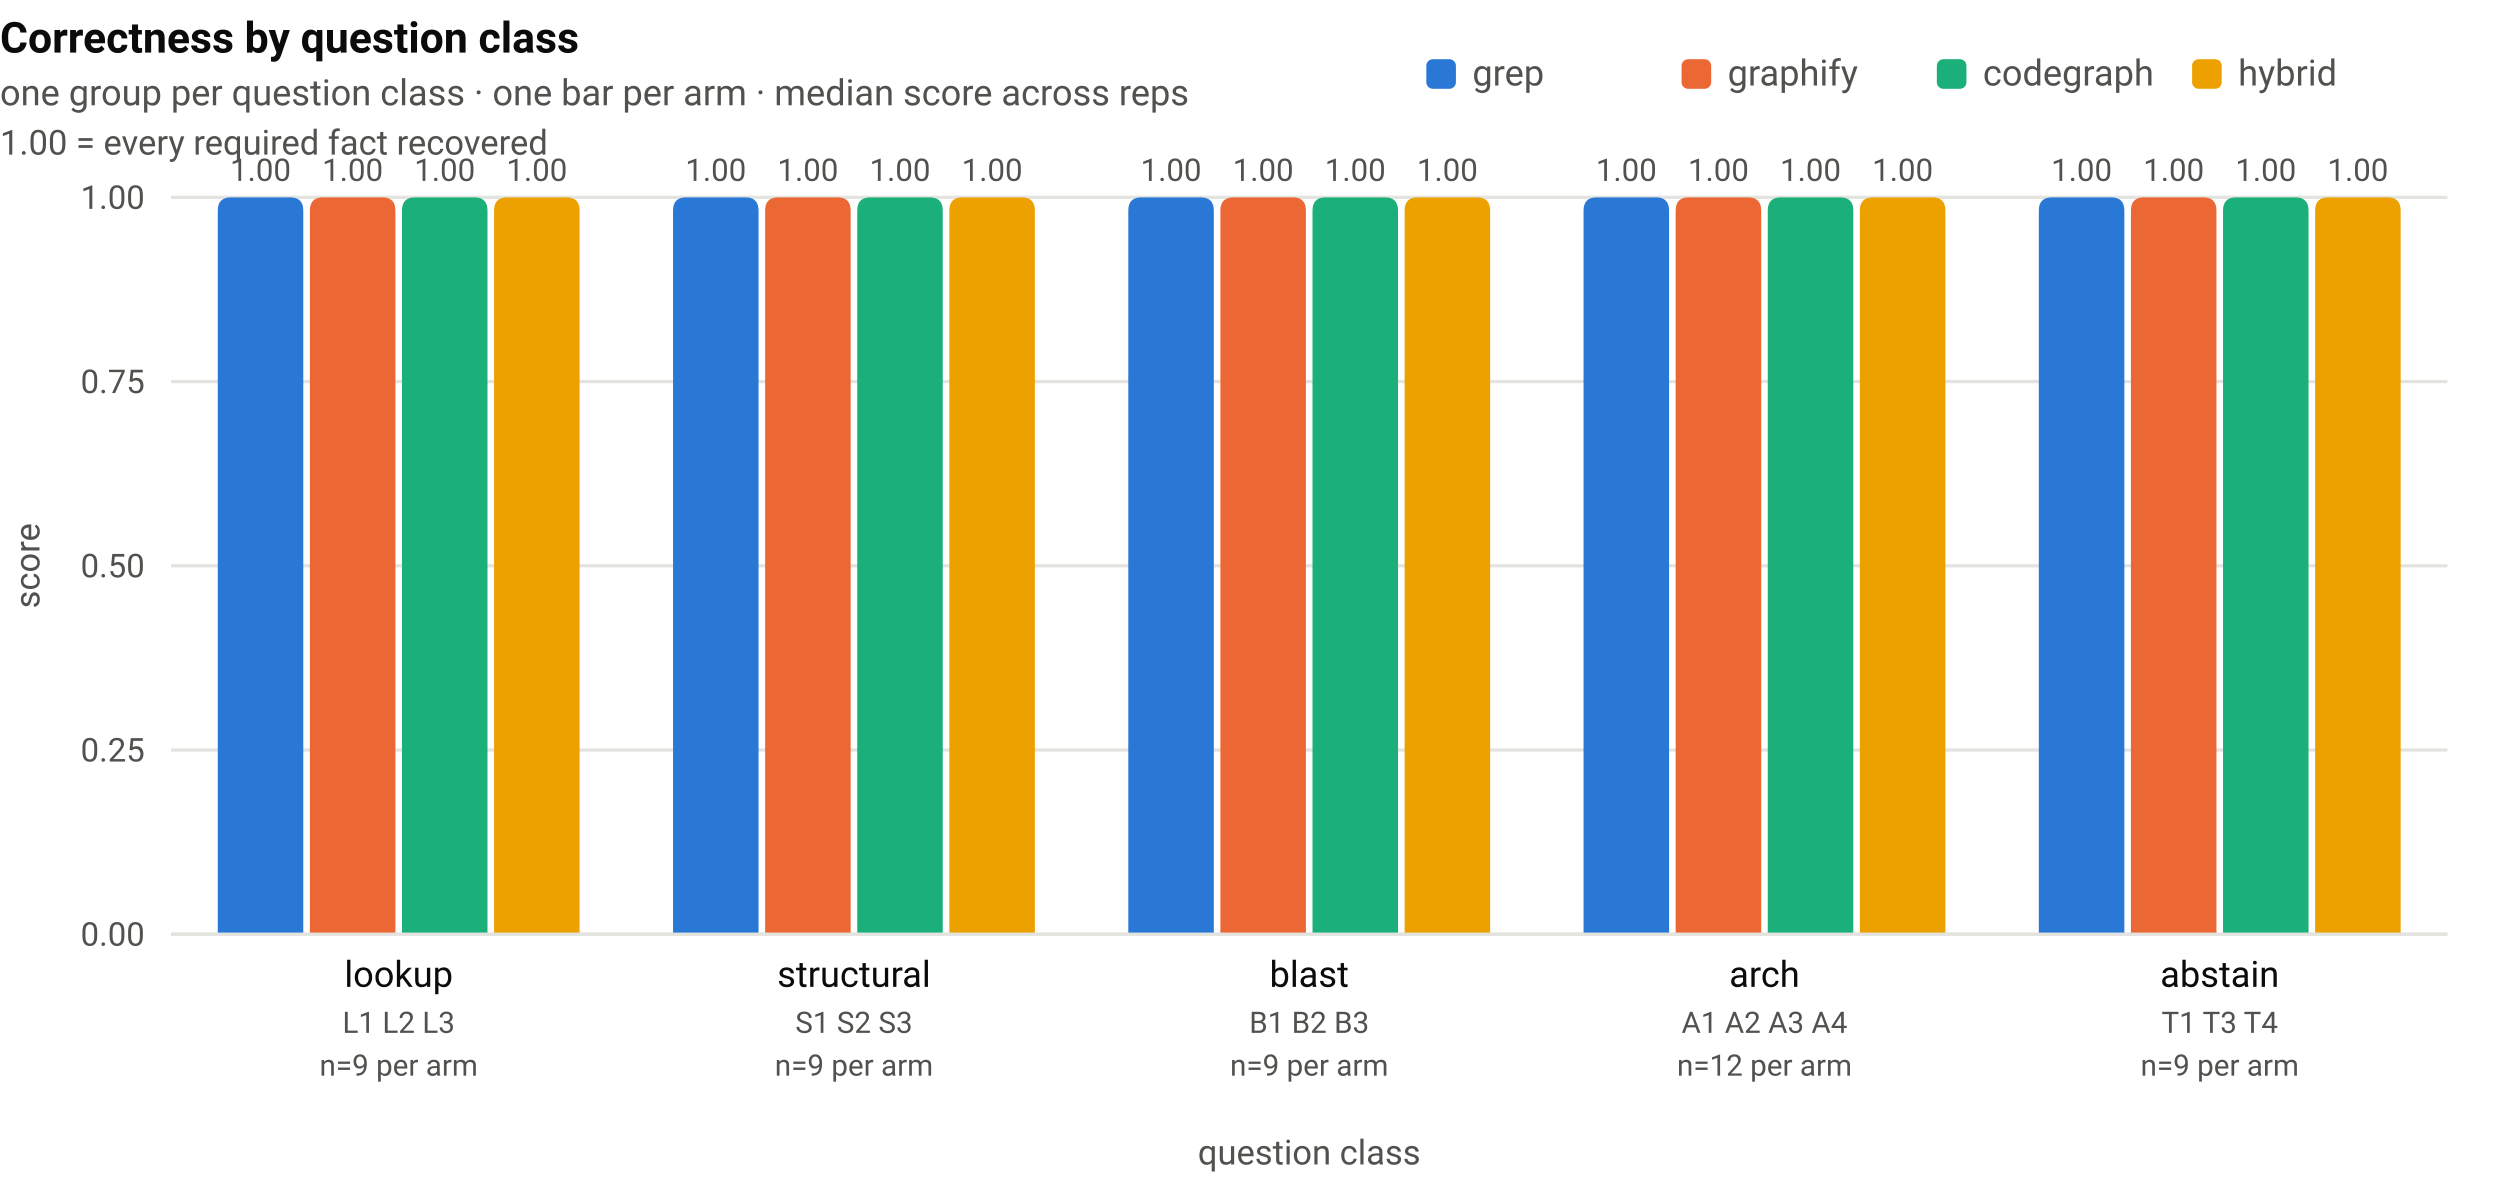
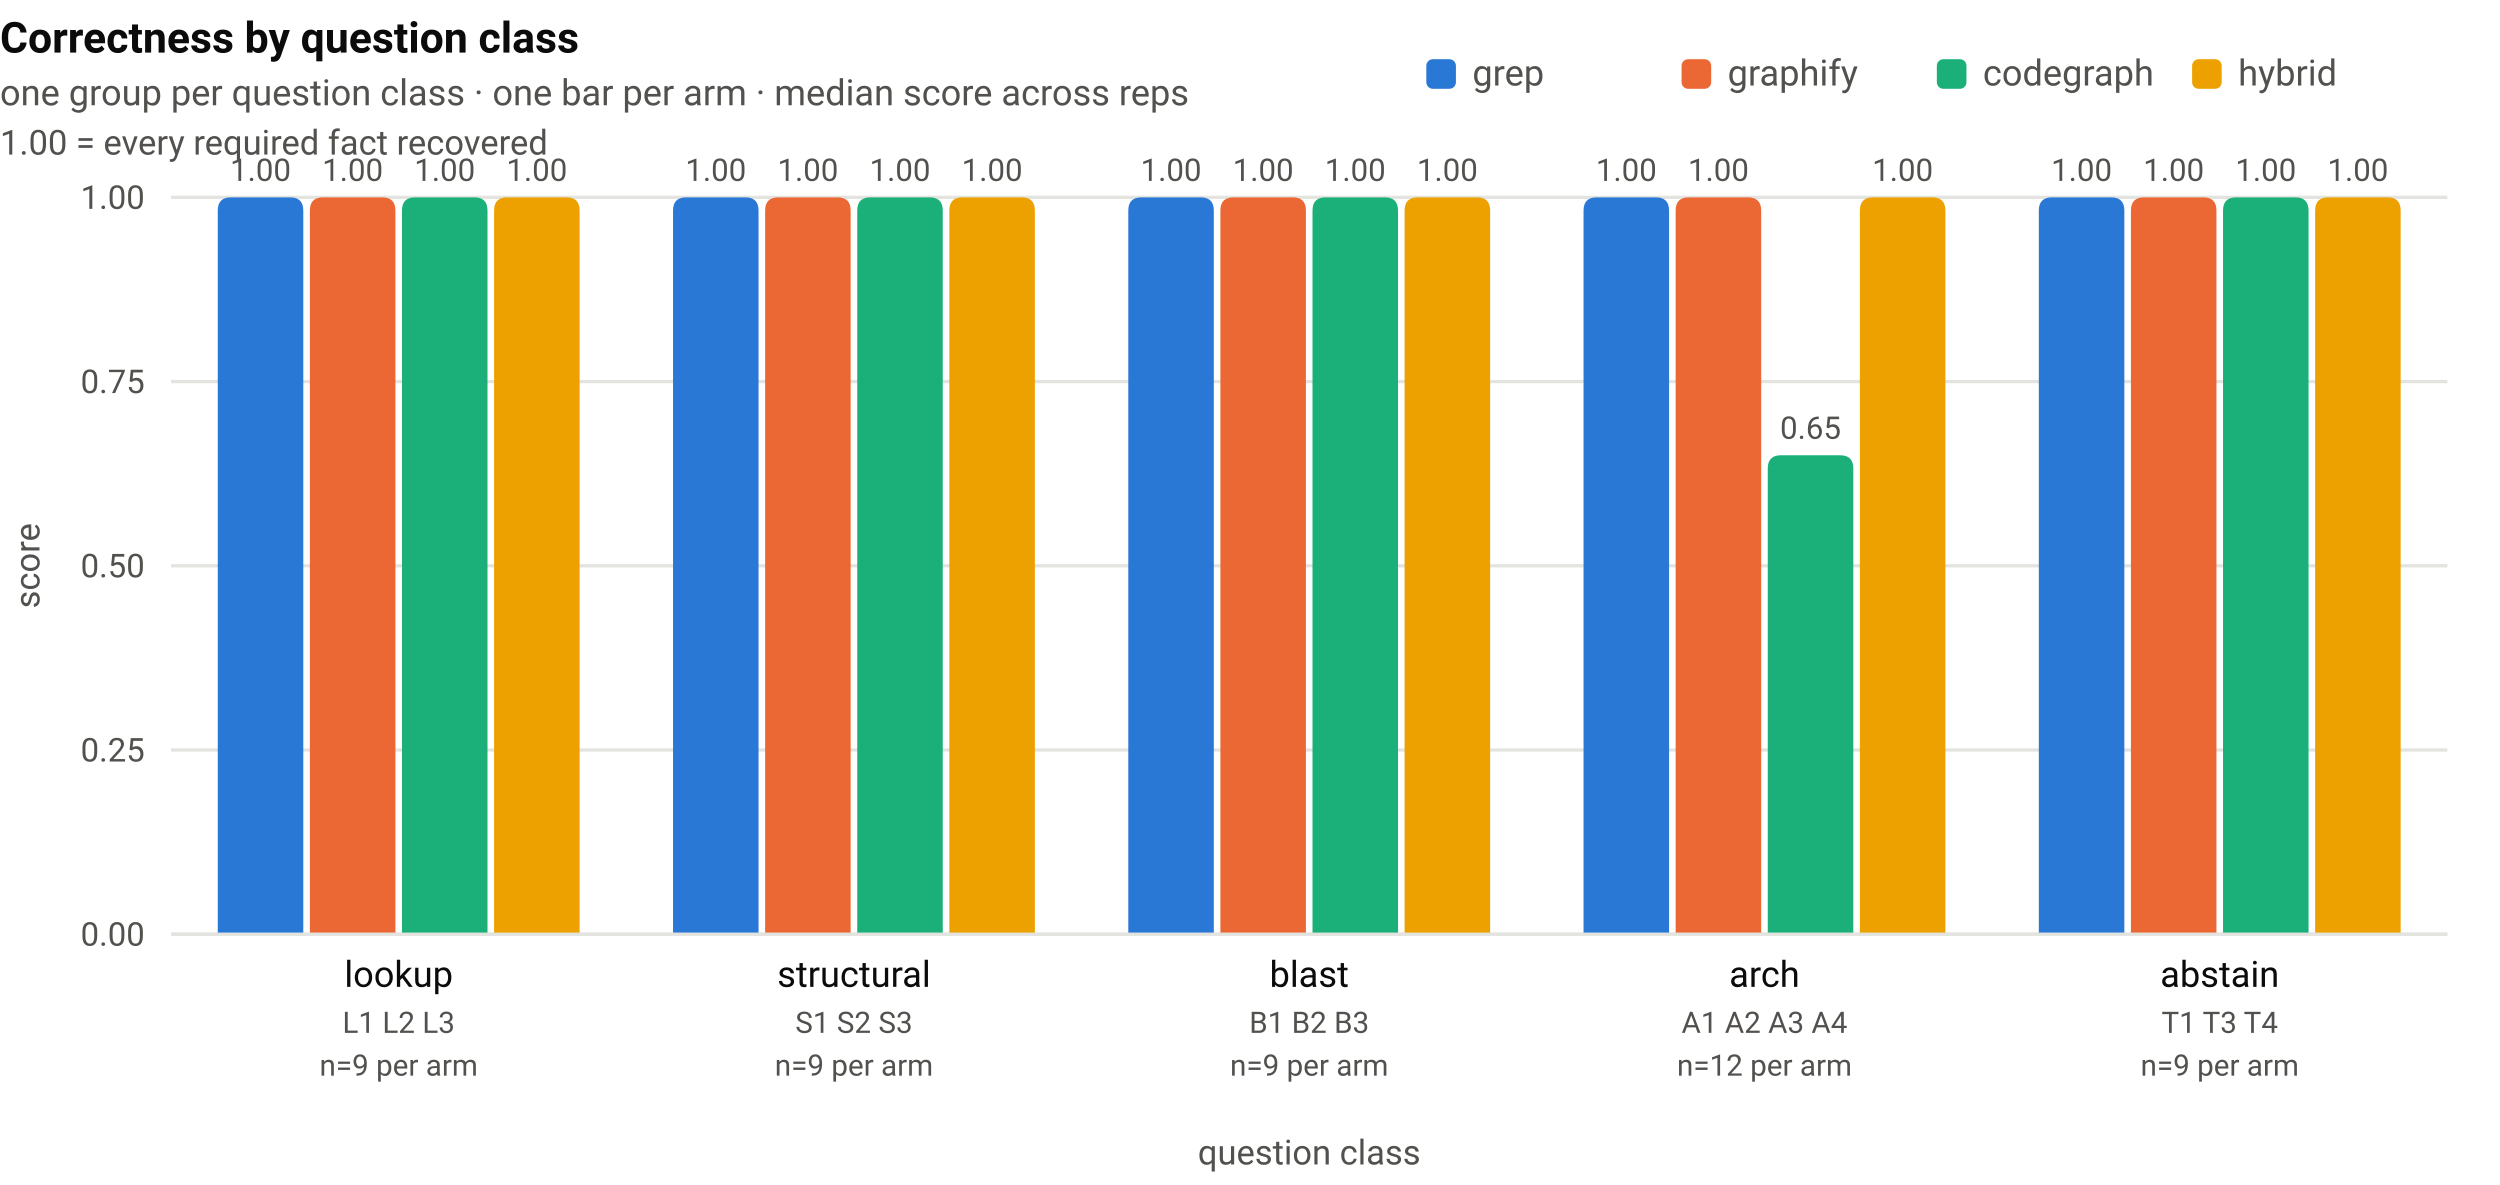
<svg xmlns="http://www.w3.org/2000/svg" width="760" height="360" viewBox="0 0 760 360" font-family="system-ui,-apple-system,Segoe UI,Roboto,sans-serif" role="img">
  <text x="0" y="16" font-size="13" font-weight="600" fill="#0b0b0b">Correctness by question class</text>
  <text x="0" y="32" font-size="11" fill="#52514e">one group per question class · one bar per arm · median score across reps</text>
  <text x="0" y="47" font-size="10.5" fill="#52514e">1.00 = every required fact recovered</text>
  <rect x="433.6" y="18" width="9" height="9" rx="2" fill="#2a78d6" />
  <text x="447.6" y="26" font-size="11" fill="#52514e">grep</text>
  <rect x="511.2" y="18" width="9" height="9" rx="2" fill="#eb6834" />
  <text x="525.2" y="26" font-size="11" fill="#52514e">graphify</text>
  <rect x="588.8" y="18" width="9" height="9" rx="2" fill="#1baf7a" />
  <text x="602.8" y="26" font-size="11" fill="#52514e">codegraph</text>
  <rect x="666.4" y="18" width="9" height="9" rx="2" fill="#eda100" />
  <text x="680.4" y="26" font-size="11" fill="#52514e">hybrid</text>
  <line x1="52" y1="284" x2="744" y2="284" stroke="#e3e3e0" stroke-width="1" />
  <text x="44" y="287.5" font-size="10" fill="#52514e" text-anchor="end">0.00</text>
  <line x1="52" y1="228" x2="744" y2="228" stroke="#e3e3e0" stroke-width="1" />
  <text x="44" y="231.5" font-size="10" fill="#52514e" text-anchor="end">0.25</text>
  <line x1="52" y1="172" x2="744" y2="172" stroke="#e3e3e0" stroke-width="1" />
  <text x="44" y="175.5" font-size="10" fill="#52514e" text-anchor="end">0.50</text>
  <line x1="52" y1="116" x2="744" y2="116" stroke="#e3e3e0" stroke-width="1" />
  <text x="44" y="119.5" font-size="10" fill="#52514e" text-anchor="end">0.75</text>
  <line x1="52" y1="60" x2="744" y2="60" stroke="#e3e3e0" stroke-width="1" />
  <text x="44" y="63.5" font-size="10" fill="#52514e" text-anchor="end">1.00</text>
  <path d="M66.2 284 L66.2 64 Q66.2 60 70.2 60 L88.2 60 Q92.2 60 92.2 64 L92.2 284 Z" fill="#2a78d6" />
  <text x="79.2" y="55" font-size="9.5" fill="#52514e" text-anchor="middle">1.00</text>
  <path d="M94.2 284 L94.2 64 Q94.2 60 98.2 60 L116.2 60 Q120.2 60 120.2 64 L120.2 284 Z" fill="#eb6834" />
  <text x="107.2" y="55" font-size="9.5" fill="#52514e" text-anchor="middle">1.00</text>
  <path d="M122.2 284 L122.2 64 Q122.2 60 126.2 60 L144.2 60 Q148.2 60 148.2 64 L148.2 284 Z" fill="#1baf7a" />
  <text x="135.2" y="55" font-size="9.5" fill="#52514e" text-anchor="middle">1.00</text>
  <path d="M150.2 284 L150.2 64 Q150.2 60 154.2 60 L172.2 60 Q176.2 60 176.2 64 L176.2 284 Z" fill="#eda100" />
  <text x="163.2" y="55" font-size="9.5" fill="#52514e" text-anchor="middle">1.00</text>
  <text x="121.2" y="300" font-size="11" fill="#0b0b0b" text-anchor="middle">lookup</text>
  <text x="121.2" y="314" font-size="9" fill="#52514e" text-anchor="middle">L1 L2 L3</text>
  <text x="121.2" y="327" font-size="9" fill="#52514e" text-anchor="middle">n=9 per arm</text>
  <path d="M204.6 284 L204.6 64 Q204.6 60 208.6 60 L226.6 60 Q230.6 60 230.6 64 L230.6 284 Z" fill="#2a78d6" />
  <text x="217.6" y="55" font-size="9.5" fill="#52514e" text-anchor="middle">1.00</text>
  <path d="M232.6 284 L232.6 64 Q232.6 60 236.6 60 L254.6 60 Q258.6 60 258.6 64 L258.6 284 Z" fill="#eb6834" />
  <text x="245.6" y="55" font-size="9.5" fill="#52514e" text-anchor="middle">1.00</text>
  <path d="M260.6 284 L260.6 64 Q260.6 60 264.6 60 L282.6 60 Q286.6 60 286.6 64 L286.6 284 Z" fill="#1baf7a" />
  <text x="273.6" y="55" font-size="9.5" fill="#52514e" text-anchor="middle">1.00</text>
  <path d="M288.6 284 L288.6 64 Q288.6 60 292.6 60 L310.6 60 Q314.6 60 314.6 64 L314.6 284 Z" fill="#eda100" />
  <text x="301.6" y="55" font-size="9.5" fill="#52514e" text-anchor="middle">1.00</text>
  <text x="259.6" y="300" font-size="11" fill="#0b0b0b" text-anchor="middle">structural</text>
  <text x="259.6" y="314" font-size="9" fill="#52514e" text-anchor="middle">S1 S2 S3</text>
  <text x="259.6" y="327" font-size="9" fill="#52514e" text-anchor="middle">n=9 per arm</text>
  <path d="M343 284 L343 64 Q343 60 347 60 L365 60 Q369 60 369 64 L369 284 Z" fill="#2a78d6" />
  <text x="356" y="55" font-size="9.5" fill="#52514e" text-anchor="middle">1.00</text>
  <path d="M371 284 L371 64 Q371 60 375 60 L393 60 Q397 60 397 64 L397 284 Z" fill="#eb6834" />
  <text x="384" y="55" font-size="9.5" fill="#52514e" text-anchor="middle">1.00</text>
  <path d="M399 284 L399 64 Q399 60 403 60 L421 60 Q425 60 425 64 L425 284 Z" fill="#1baf7a" />
  <text x="412" y="55" font-size="9.5" fill="#52514e" text-anchor="middle">1.00</text>
  <path d="M427 284 L427 64 Q427 60 431 60 L449 60 Q453 60 453 64 L453 284 Z" fill="#eda100" />
  <text x="440" y="55" font-size="9.5" fill="#52514e" text-anchor="middle">1.00</text>
  <text x="398" y="300" font-size="11" fill="#0b0b0b" text-anchor="middle">blast</text>
  <text x="398" y="314" font-size="9" fill="#52514e" text-anchor="middle">B1 B2 B3</text>
  <text x="398" y="327" font-size="9" fill="#52514e" text-anchor="middle">n=9 per arm</text>
  <path d="M481.4 284 L481.4 64 Q481.4 60 485.4 60 L503.4 60 Q507.4 60 507.4 64 L507.4 284 Z" fill="#2a78d6" />
  <text x="494.4" y="55" font-size="9.5" fill="#52514e" text-anchor="middle">1.00</text>
  <path d="M509.4 284 L509.4 64 Q509.4 60 513.4 60 L531.4 60 Q535.4 60 535.4 64 L535.4 284 Z" fill="#eb6834" />
  <text x="522.4" y="55" font-size="9.5" fill="#52514e" text-anchor="middle">1.00</text>
-   <path d="M537.4 284 L537.4 64 Q537.4 60 541.4 60 L559.4 60 Q563.4 60 563.4 64 L563.4 284 Z" fill="#1baf7a" />
-   <text x="550.4" y="55" font-size="9.5" fill="#52514e" text-anchor="middle">1.00</text>
+   <path d="M537.4 284 L537.4 142.4 Q537.4 138.4 541.4 138.4 L559.4 138.4 Q563.4 138.4 563.4 142.4 L563.4 284 Z" fill="#1baf7a" />
+   <text x="550.4" y="133.4" font-size="9.5" fill="#52514e" text-anchor="middle">0.65</text>
  <path d="M565.4 284 L565.4 64 Q565.4 60 569.4 60 L587.4 60 Q591.4 60 591.4 64 L591.4 284 Z" fill="#eda100" />
  <text x="578.4" y="55" font-size="9.5" fill="#52514e" text-anchor="middle">1.00</text>
  <text x="536.4" y="300" font-size="11" fill="#0b0b0b" text-anchor="middle">arch</text>
  <text x="536.4" y="314" font-size="9" fill="#52514e" text-anchor="middle">A1 A2 A3 A4</text>
  <text x="536.4" y="327" font-size="9" fill="#52514e" text-anchor="middle">n=12 per arm</text>
  <path d="M619.8 284 L619.8 64 Q619.8 60 623.8 60 L641.8 60 Q645.8 60 645.8 64 L645.8 284 Z" fill="#2a78d6" />
  <text x="632.8" y="55" font-size="9.5" fill="#52514e" text-anchor="middle">1.00</text>
  <path d="M647.8 284 L647.8 64 Q647.8 60 651.8 60 L669.8 60 Q673.8 60 673.8 64 L673.8 284 Z" fill="#eb6834" />
  <text x="660.8" y="55" font-size="9.5" fill="#52514e" text-anchor="middle">1.00</text>
  <path d="M675.8 284 L675.8 64 Q675.8 60 679.8 60 L697.8 60 Q701.8 60 701.8 64 L701.8 284 Z" fill="#1baf7a" />
  <text x="688.8" y="55" font-size="9.5" fill="#52514e" text-anchor="middle">1.00</text>
  <path d="M703.8 284 L703.8 64 Q703.8 60 707.8 60 L725.8 60 Q729.8 60 729.8 64 L729.8 284 Z" fill="#eda100" />
  <text x="716.8" y="55" font-size="9.5" fill="#52514e" text-anchor="middle">1.00</text>
  <text x="674.8" y="300" font-size="11" fill="#0b0b0b" text-anchor="middle">abstain</text>
  <text x="674.8" y="314" font-size="9" fill="#52514e" text-anchor="middle">T1 T3 T4</text>
  <text x="674.8" y="327" font-size="9" fill="#52514e" text-anchor="middle">n=9 per arm</text>
  <line x1="52" y1="284" x2="744" y2="284" stroke="#e3e3e0" stroke-width="1" />
  <text x="398" y="354" font-size="10.5" fill="#52514e" text-anchor="middle">question class</text>
  <text transform="translate(12,172) rotate(-90)" font-size="10.5" fill="#52514e" text-anchor="middle">score</text>
</svg>
